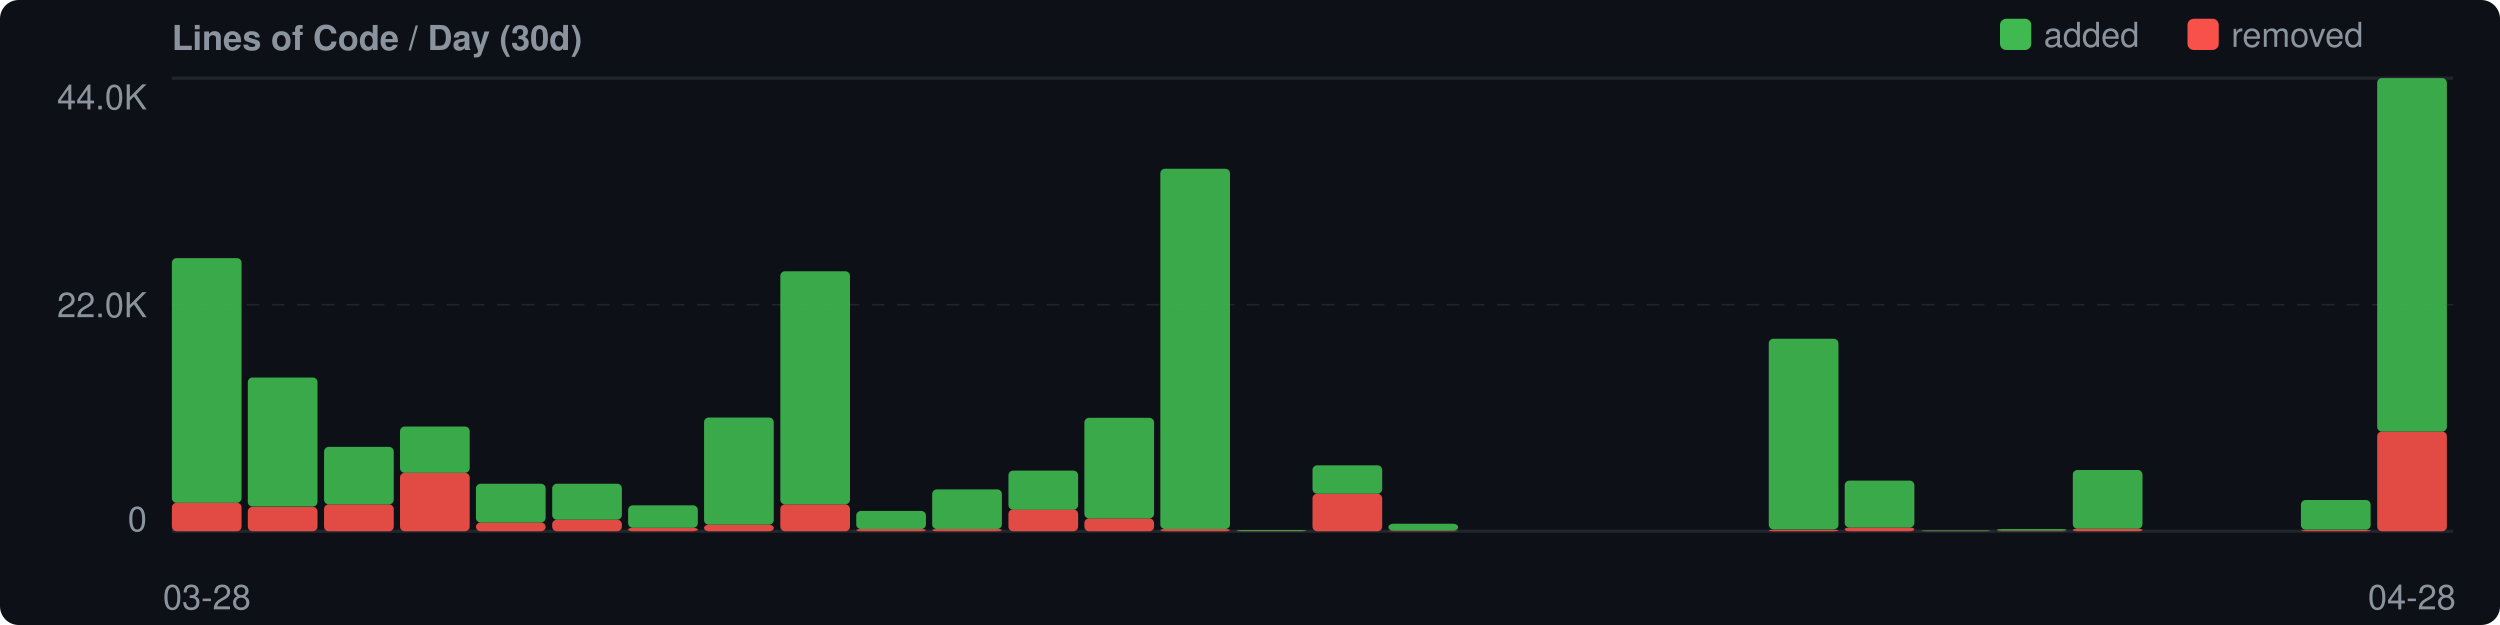
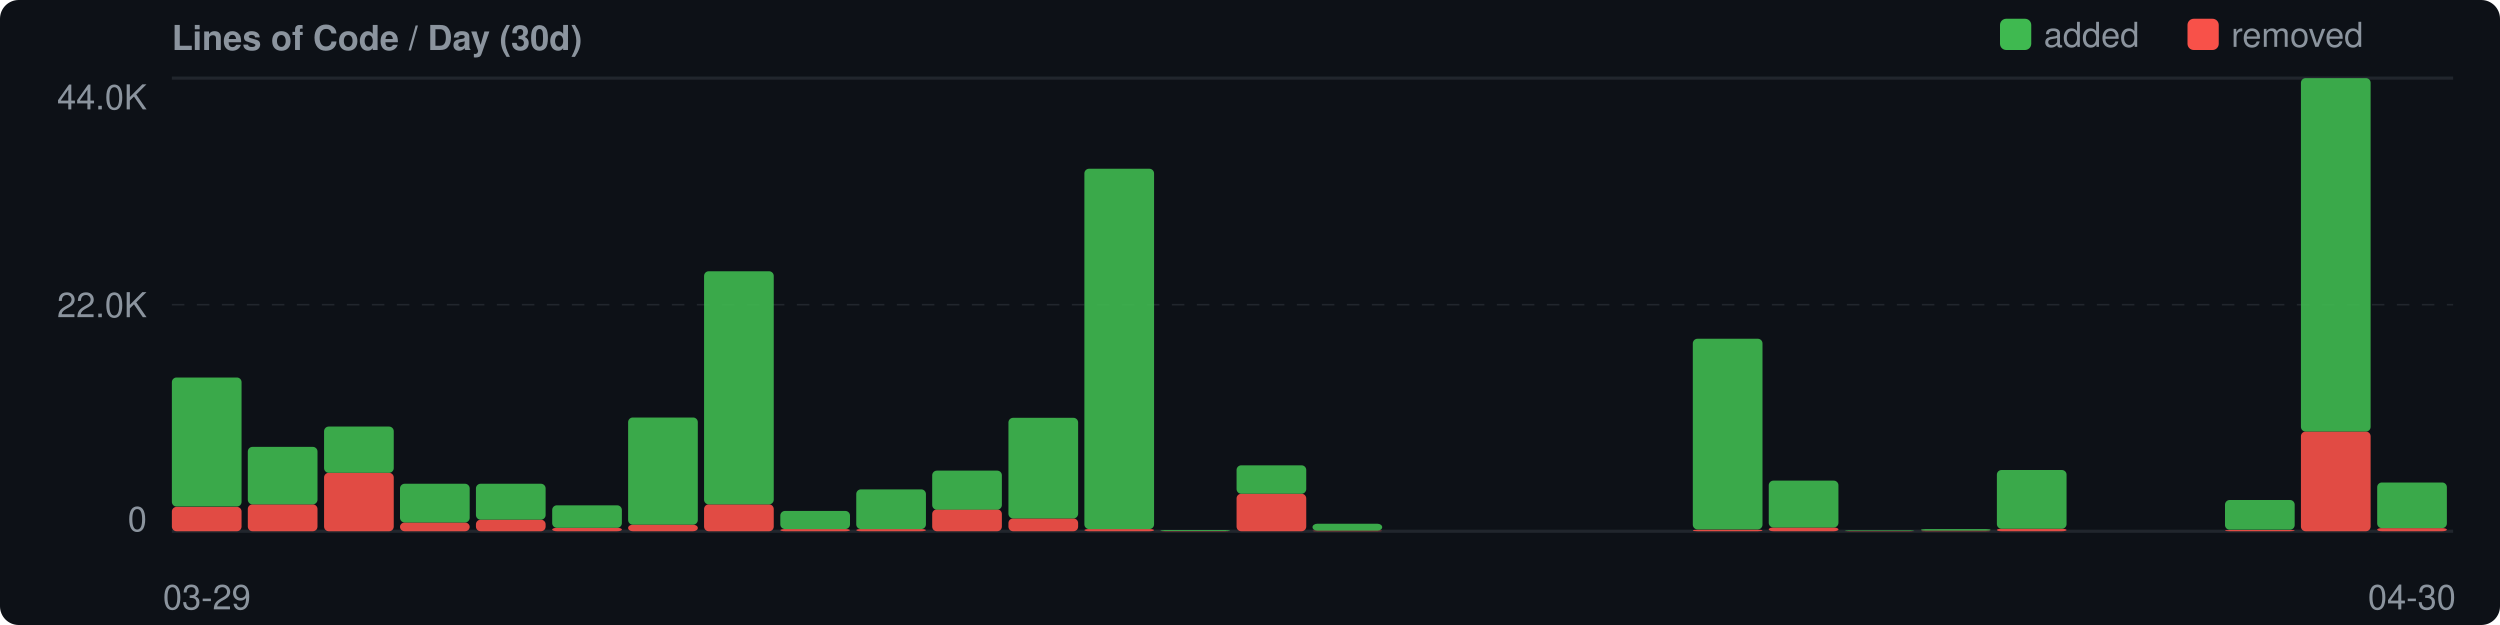
<svg xmlns="http://www.w3.org/2000/svg" width="800" height="200" viewBox="0 0 800 200">
  <rect width="800" height="200" fill="#0d1117" rx="6" />
  <style>text { font-family: system-ui, -apple-system, 'Segoe UI', Helvetica, Arial, sans-serif; fill: #8b949e; font-size: 11px; }</style>
  <text x="55" y="16" fill="#c9d1d9" font-size="13" font-weight="600">Lines of Code / Day (30d)</text>
  <rect x="640" y="6" width="10" height="10" fill="#3fb950" rx="2" />
  <text x="654" y="15" font-size="10" fill="#c9d1d9">added</text>
  <rect x="700" y="6" width="10" height="10" fill="#f85149" rx="2" />
  <text x="714" y="15" font-size="10" fill="#c9d1d9">removed</text>
  <text x="47" y="35" text-anchor="end" font-size="10">44.0K</text>
  <text x="47" y="170" text-anchor="end" font-size="10">0</text>
  <line x1="55" y1="25" x2="785" y2="25" stroke="#21262d" stroke-width="1" />
  <line x1="55" y1="170" x2="785" y2="170" stroke="#21262d" stroke-width="1" />
  <line x1="55" y1="97.5" x2="785" y2="97.5" stroke="#21262d" stroke-width="0.5" stroke-dasharray="4,4" />
  <text x="47" y="101.5" text-anchor="end" font-size="10">22.0K</text>
-   <rect x="55.0" y="160.9" width="22.3" height="9.1" fill="#f85149" rx="1.5" opacity="0.9" />
-   <rect x="55.0" y="82.6" width="22.3" height="78.3" fill="#3fb950" rx="1.5" opacity="0.9" />
-   <text x="66.2" y="195" text-anchor="middle" font-size="10">03-28</text>
-   <rect x="79.3" y="162.2" width="22.3" height="7.8" fill="#f85149" rx="1.5" opacity="0.9" />
-   <rect x="79.3" y="120.8" width="22.3" height="41.3" fill="#3fb950" rx="1.5" opacity="0.9" />
-   <rect x="103.7" y="161.4" width="22.3" height="8.6" fill="#f85149" rx="1.5" opacity="0.9" />
-   <rect x="103.7" y="143.0" width="22.3" height="18.4" fill="#3fb950" rx="1.5" opacity="0.9" />
-   <rect x="128.0" y="151.3" width="22.3" height="18.7" fill="#f85149" rx="1.5" opacity="0.9" />
-   <rect x="128.0" y="136.5" width="22.3" height="14.8" fill="#3fb950" rx="1.5" opacity="0.9" />
-   <rect x="152.3" y="167.2" width="22.3" height="2.8" fill="#f85149" rx="1.5" opacity="0.9" />
-   <rect x="152.3" y="154.8" width="22.3" height="12.4" fill="#3fb950" rx="1.5" opacity="0.9" />
-   <rect x="176.7" y="166.3" width="22.3" height="3.7" fill="#f85149" rx="1.5" opacity="0.9" />
-   <rect x="176.7" y="154.8" width="22.3" height="11.5" fill="#3fb950" rx="1.5" opacity="0.9" />
-   <rect x="201.0" y="168.9" width="22.3" height="1.1" fill="#f85149" rx="1.5" opacity="0.9" />
-   <rect x="201.0" y="161.7" width="22.3" height="7.2" fill="#3fb950" rx="1.5" opacity="0.9" />
-   <rect x="225.3" y="167.9" width="22.3" height="2.1" fill="#f85149" rx="1.5" opacity="0.9" />
-   <rect x="225.3" y="133.6" width="22.3" height="34.3" fill="#3fb950" rx="1.5" opacity="0.9" />
-   <rect x="249.7" y="161.4" width="22.3" height="8.6" fill="#f85149" rx="1.5" opacity="0.9" />
-   <rect x="249.7" y="86.8" width="22.3" height="74.6" fill="#3fb950" rx="1.5" opacity="0.9" />
+   <rect x="55.0" y="162.2" width="22.3" height="7.8" fill="#f85149" rx="1.5" opacity="0.9" />
+   <rect x="55.0" y="120.8" width="22.3" height="41.3" fill="#3fb950" rx="1.5" opacity="0.9" />
+   <text x="66.2" y="195" text-anchor="middle" font-size="10">03-29</text>
+   <rect x="79.3" y="161.4" width="22.3" height="8.6" fill="#f85149" rx="1.5" opacity="0.9" />
+   <rect x="79.3" y="143.0" width="22.3" height="18.4" fill="#3fb950" rx="1.5" opacity="0.9" />
+   <rect x="103.7" y="151.3" width="22.3" height="18.7" fill="#f85149" rx="1.5" opacity="0.9" />
+   <rect x="103.7" y="136.5" width="22.3" height="14.8" fill="#3fb950" rx="1.5" opacity="0.9" />
+   <rect x="128.0" y="167.2" width="22.3" height="2.8" fill="#f85149" rx="1.5" opacity="0.9" />
+   <rect x="128.0" y="154.8" width="22.3" height="12.4" fill="#3fb950" rx="1.5" opacity="0.9" />
+   <rect x="152.3" y="166.3" width="22.3" height="3.7" fill="#f85149" rx="1.5" opacity="0.9" />
+   <rect x="152.3" y="154.8" width="22.3" height="11.5" fill="#3fb950" rx="1.5" opacity="0.9" />
+   <rect x="176.7" y="168.9" width="22.3" height="1.1" fill="#f85149" rx="1.5" opacity="0.9" />
+   <rect x="176.7" y="161.7" width="22.3" height="7.2" fill="#3fb950" rx="1.5" opacity="0.9" />
+   <rect x="201.0" y="167.9" width="22.3" height="2.1" fill="#f85149" rx="1.5" opacity="0.9" />
+   <rect x="201.0" y="133.6" width="22.3" height="34.3" fill="#3fb950" rx="1.5" opacity="0.9" />
+   <rect x="225.3" y="161.4" width="22.3" height="8.6" fill="#f85149" rx="1.5" opacity="0.9" />
+   <rect x="225.3" y="86.8" width="22.3" height="74.6" fill="#3fb950" rx="1.5" opacity="0.9" />
+   <rect x="249.7" y="169.3" width="22.3" height="0.7" fill="#f85149" rx="1.5" opacity="0.9" />
+   <rect x="249.7" y="163.5" width="22.3" height="5.8" fill="#3fb950" rx="1.5" opacity="0.9" />
  <rect x="274.0" y="169.3" width="22.3" height="0.7" fill="#f85149" rx="1.5" opacity="0.9" />
-   <rect x="274.0" y="163.5" width="22.3" height="5.8" fill="#3fb950" rx="1.5" opacity="0.9" />
-   <rect x="298.3" y="169.3" width="22.3" height="0.7" fill="#f85149" rx="1.5" opacity="0.9" />
-   <rect x="298.3" y="156.6" width="22.3" height="12.7" fill="#3fb950" rx="1.5" opacity="0.9" />
-   <rect x="322.7" y="163.0" width="22.3" height="7.0" fill="#f85149" rx="1.5" opacity="0.9" />
-   <rect x="322.7" y="150.6" width="22.3" height="12.5" fill="#3fb950" rx="1.5" opacity="0.9" />
-   <rect x="347.0" y="165.9" width="22.3" height="4.1" fill="#f85149" rx="1.5" opacity="0.9" />
-   <rect x="347.0" y="133.7" width="22.3" height="32.2" fill="#3fb950" rx="1.5" opacity="0.9" />
-   <rect x="371.3" y="169.3" width="22.3" height="0.7" fill="#f85149" rx="1.5" opacity="0.9" />
-   <rect x="371.3" y="54.0" width="22.3" height="115.3" fill="#3fb950" rx="1.5" opacity="0.9" />
-   <rect x="395.7" y="169.9" width="22.3" height="0.1" fill="#f85149" rx="1.5" opacity="0.9" />
-   <rect x="395.7" y="169.6" width="22.3" height="0.3" fill="#3fb950" rx="1.5" opacity="0.9" />
-   <rect x="420.0" y="158.0" width="22.3" height="12.0" fill="#f85149" rx="1.5" opacity="0.9" />
-   <rect x="420.0" y="148.9" width="22.3" height="9.1" fill="#3fb950" rx="1.5" opacity="0.9" />
-   <rect x="444.3" y="169.8" width="22.3" height="0.2" fill="#f85149" rx="1.5" opacity="0.9" />
-   <rect x="444.3" y="167.6" width="22.3" height="2.2" fill="#3fb950" rx="1.5" opacity="0.9" />
-   <rect x="517.3" y="170.0" width="22.3" height="0.0" fill="#f85149" rx="1.5" opacity="0.9" />
-   <rect x="517.3" y="169.9" width="22.3" height="0.0" fill="#3fb950" rx="1.5" opacity="0.9" />
-   <rect x="566.0" y="169.5" width="22.3" height="0.5" fill="#f85149" rx="1.5" opacity="0.9" />
-   <rect x="566.0" y="108.4" width="22.3" height="61.0" fill="#3fb950" rx="1.5" opacity="0.9" />
-   <rect x="590.3" y="168.8" width="22.3" height="1.2" fill="#f85149" rx="1.5" opacity="0.9" />
-   <rect x="590.3" y="153.8" width="22.3" height="15.0" fill="#3fb950" rx="1.5" opacity="0.9" />
-   <rect x="614.7" y="169.9" width="22.3" height="0.1" fill="#f85149" rx="1.5" opacity="0.9" />
-   <rect x="614.7" y="169.7" width="22.3" height="0.2" fill="#3fb950" rx="1.5" opacity="0.9" />
-   <rect x="639.0" y="169.8" width="22.3" height="0.2" fill="#f85149" rx="1.5" opacity="0.9" />
-   <rect x="639.0" y="169.3" width="22.3" height="0.5" fill="#3fb950" rx="1.5" opacity="0.9" />
-   <rect x="663.3" y="169.2" width="22.3" height="0.8" fill="#f85149" rx="1.5" opacity="0.9" />
-   <rect x="663.3" y="150.4" width="22.3" height="18.8" fill="#3fb950" rx="1.5" opacity="0.9" />
-   <rect x="736.3" y="169.6" width="22.3" height="0.4" fill="#f85149" rx="1.5" opacity="0.9" />
-   <rect x="736.3" y="160.0" width="22.3" height="9.5" fill="#3fb950" rx="1.5" opacity="0.9" />
-   <rect x="760.7" y="138.1" width="22.3" height="31.9" fill="#f85149" rx="1.5" opacity="0.9" />
-   <rect x="760.7" y="25.0" width="22.3" height="113.1" fill="#3fb950" rx="1.5" opacity="0.9" />
-   <text x="771.8" y="195" text-anchor="middle" font-size="10">04-28</text>
+   <rect x="274.0" y="156.6" width="22.3" height="12.7" fill="#3fb950" rx="1.5" opacity="0.9" />
+   <rect x="298.3" y="163.0" width="22.3" height="7.0" fill="#f85149" rx="1.5" opacity="0.9" />
+   <rect x="298.3" y="150.6" width="22.3" height="12.5" fill="#3fb950" rx="1.5" opacity="0.9" />
+   <rect x="322.7" y="165.9" width="22.3" height="4.1" fill="#f85149" rx="1.5" opacity="0.9" />
+   <rect x="322.7" y="133.7" width="22.3" height="32.2" fill="#3fb950" rx="1.5" opacity="0.9" />
+   <rect x="347.0" y="169.3" width="22.3" height="0.7" fill="#f85149" rx="1.5" opacity="0.9" />
+   <rect x="347.0" y="54.0" width="22.3" height="115.3" fill="#3fb950" rx="1.5" opacity="0.9" />
+   <rect x="371.3" y="169.9" width="22.3" height="0.1" fill="#f85149" rx="1.5" opacity="0.9" />
+   <rect x="371.3" y="169.6" width="22.3" height="0.3" fill="#3fb950" rx="1.5" opacity="0.9" />
+   <rect x="395.7" y="158.0" width="22.3" height="12.0" fill="#f85149" rx="1.5" opacity="0.9" />
+   <rect x="395.7" y="148.9" width="22.3" height="9.1" fill="#3fb950" rx="1.5" opacity="0.9" />
+   <rect x="420.0" y="169.8" width="22.3" height="0.2" fill="#f85149" rx="1.5" opacity="0.9" />
+   <rect x="420.0" y="167.6" width="22.3" height="2.2" fill="#3fb950" rx="1.5" opacity="0.9" />
+   <rect x="493.0" y="170.0" width="22.3" height="0.0" fill="#f85149" rx="1.5" opacity="0.9" />
+   <rect x="493.0" y="169.9" width="22.3" height="0.0" fill="#3fb950" rx="1.5" opacity="0.9" />
+   <rect x="541.7" y="169.5" width="22.3" height="0.5" fill="#f85149" rx="1.5" opacity="0.9" />
+   <rect x="541.7" y="108.4" width="22.3" height="61.0" fill="#3fb950" rx="1.5" opacity="0.9" />
+   <rect x="566.0" y="168.8" width="22.3" height="1.2" fill="#f85149" rx="1.5" opacity="0.9" />
+   <rect x="566.0" y="153.8" width="22.3" height="15.0" fill="#3fb950" rx="1.5" opacity="0.9" />
+   <rect x="590.3" y="169.9" width="22.3" height="0.1" fill="#f85149" rx="1.5" opacity="0.9" />
+   <rect x="590.3" y="169.7" width="22.3" height="0.2" fill="#3fb950" rx="1.5" opacity="0.9" />
+   <rect x="614.7" y="169.8" width="22.3" height="0.2" fill="#f85149" rx="1.5" opacity="0.9" />
+   <rect x="614.7" y="169.3" width="22.3" height="0.5" fill="#3fb950" rx="1.5" opacity="0.9" />
+   <rect x="639.0" y="169.2" width="22.3" height="0.8" fill="#f85149" rx="1.5" opacity="0.9" />
+   <rect x="639.0" y="150.4" width="22.3" height="18.8" fill="#3fb950" rx="1.5" opacity="0.9" />
+   <rect x="712.0" y="169.6" width="22.3" height="0.4" fill="#f85149" rx="1.5" opacity="0.9" />
+   <rect x="712.0" y="160.0" width="22.3" height="9.5" fill="#3fb950" rx="1.5" opacity="0.9" />
+   <rect x="736.3" y="138.1" width="22.3" height="31.9" fill="#f85149" rx="1.5" opacity="0.9" />
+   <rect x="736.3" y="25.0" width="22.3" height="113.1" fill="#3fb950" rx="1.5" opacity="0.9" />
+   <rect x="760.7" y="169.0" width="22.3" height="1.0" fill="#f85149" rx="1.5" opacity="0.9" />
+   <rect x="760.7" y="154.4" width="22.3" height="14.6" fill="#3fb950" rx="1.5" opacity="0.9" />
+   <text x="771.8" y="195" text-anchor="middle" font-size="10">04-30</text>
</svg>
